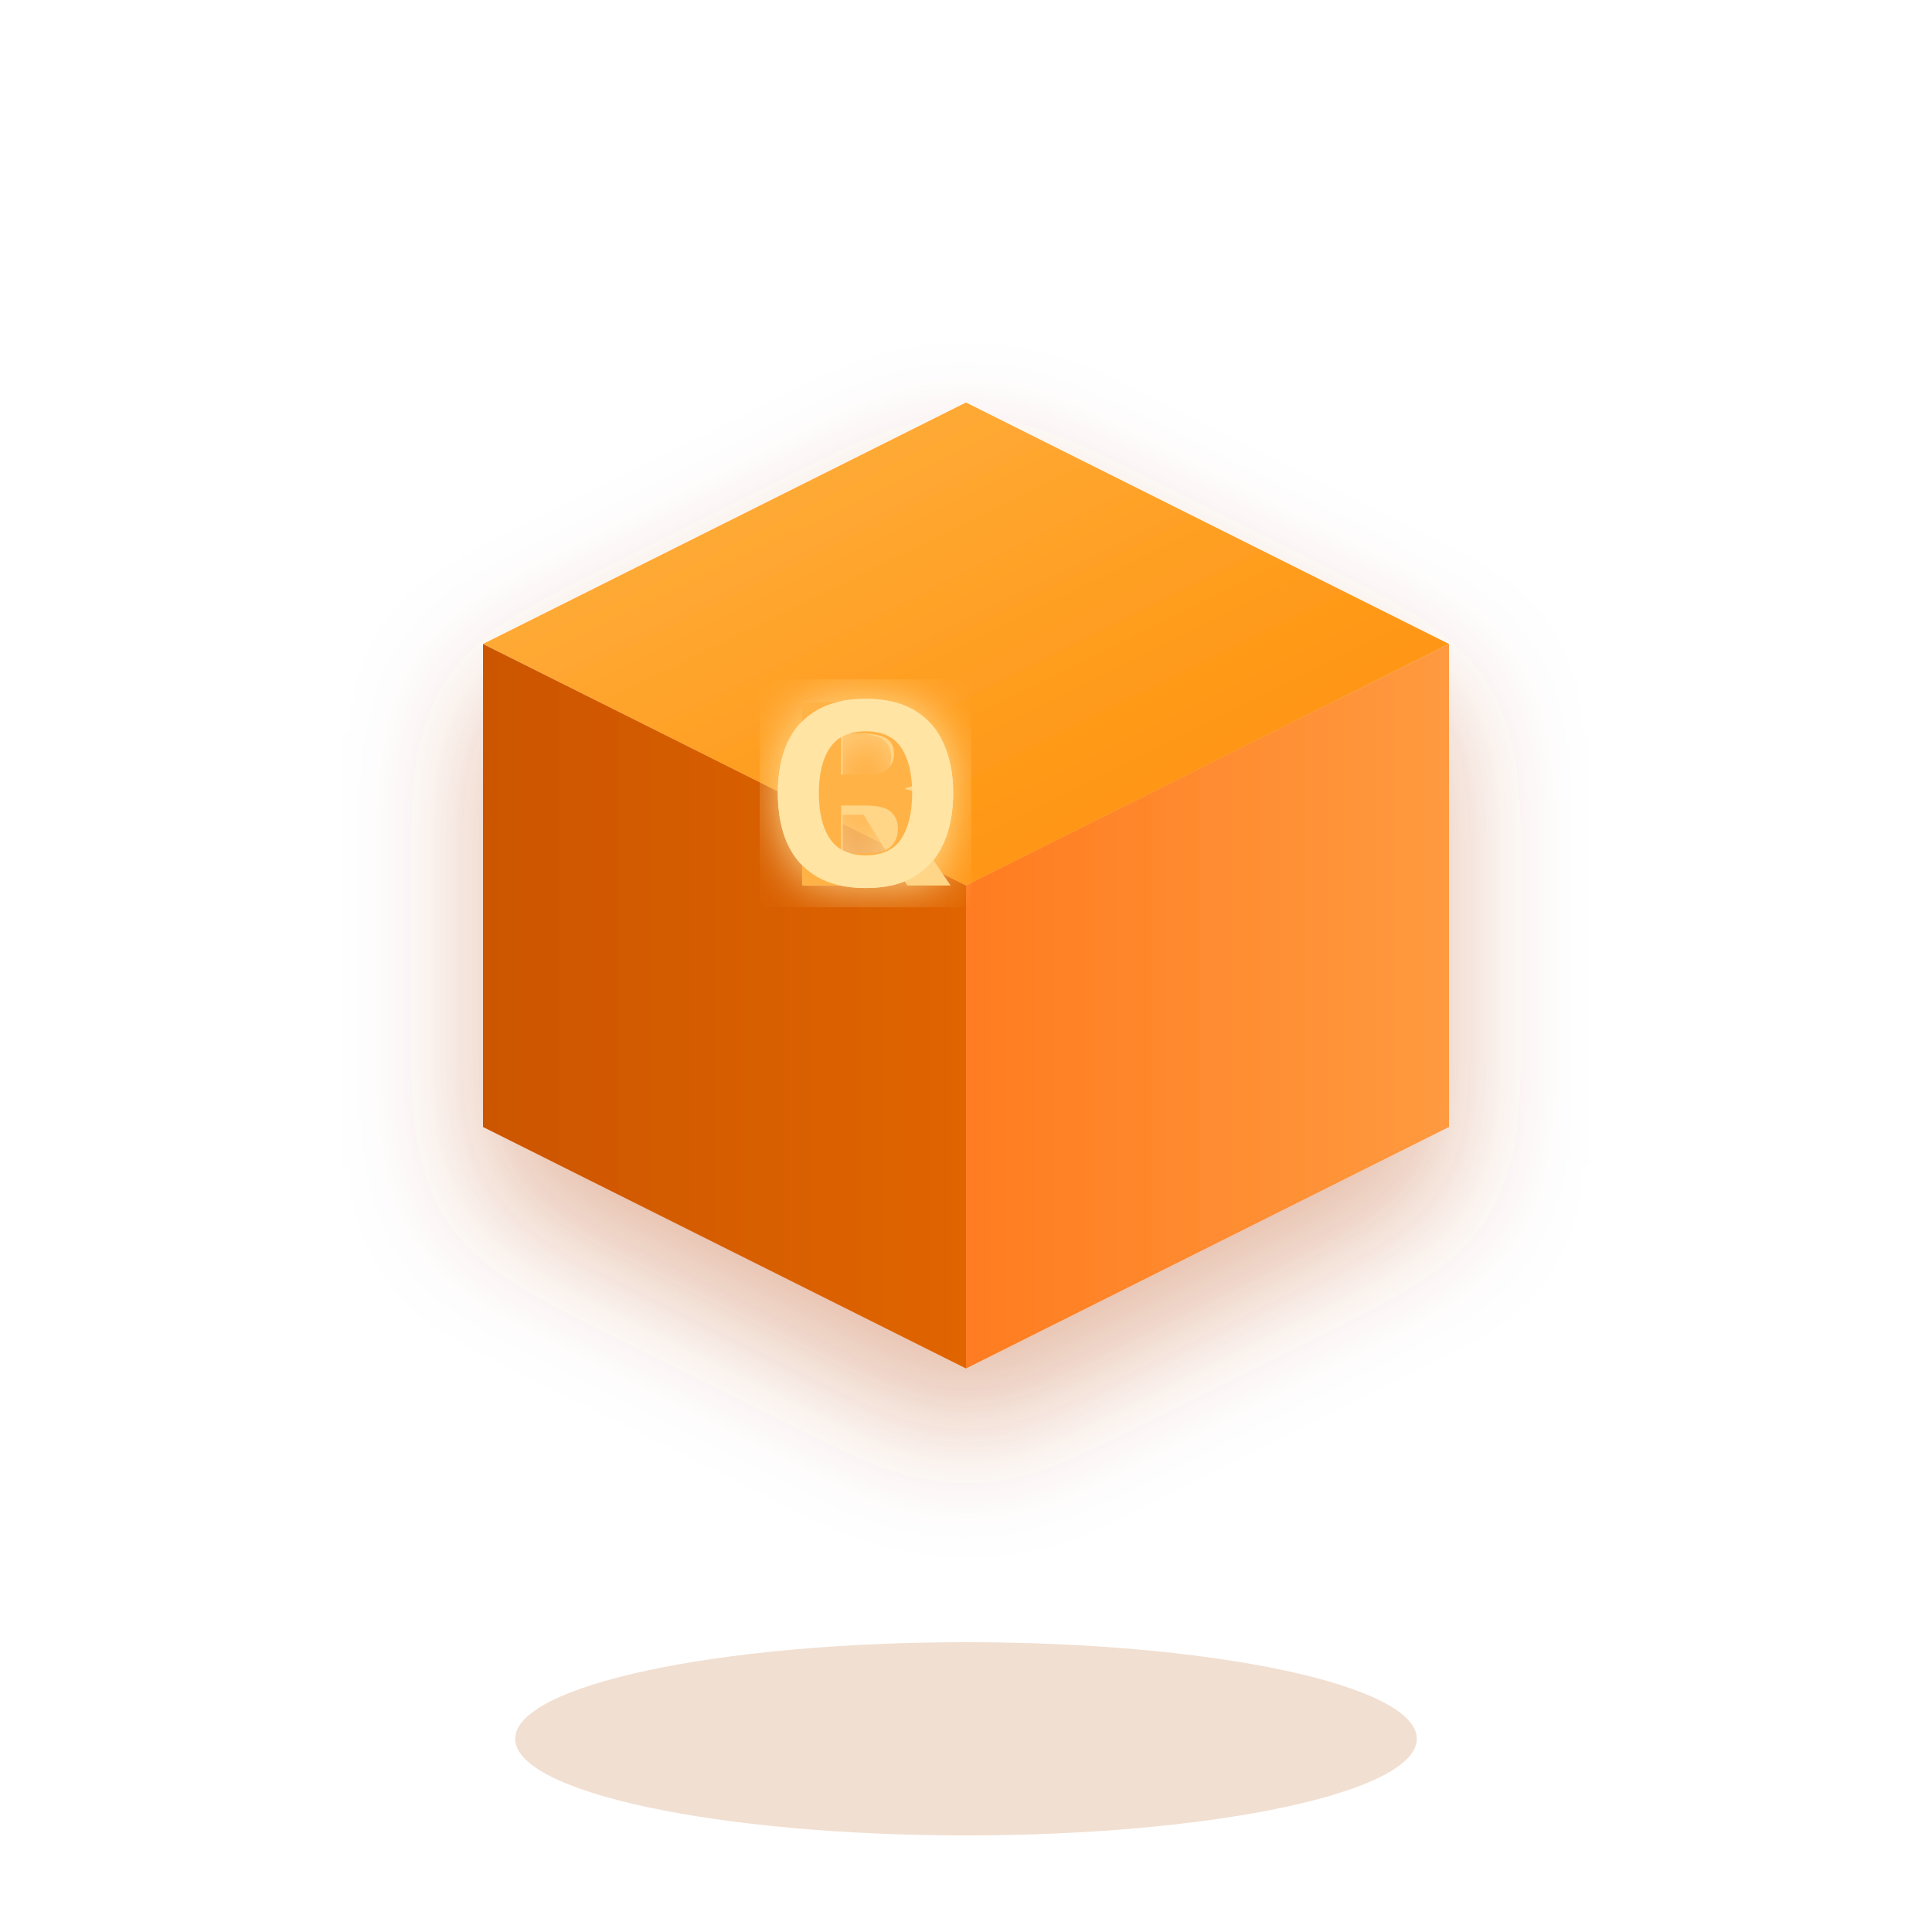
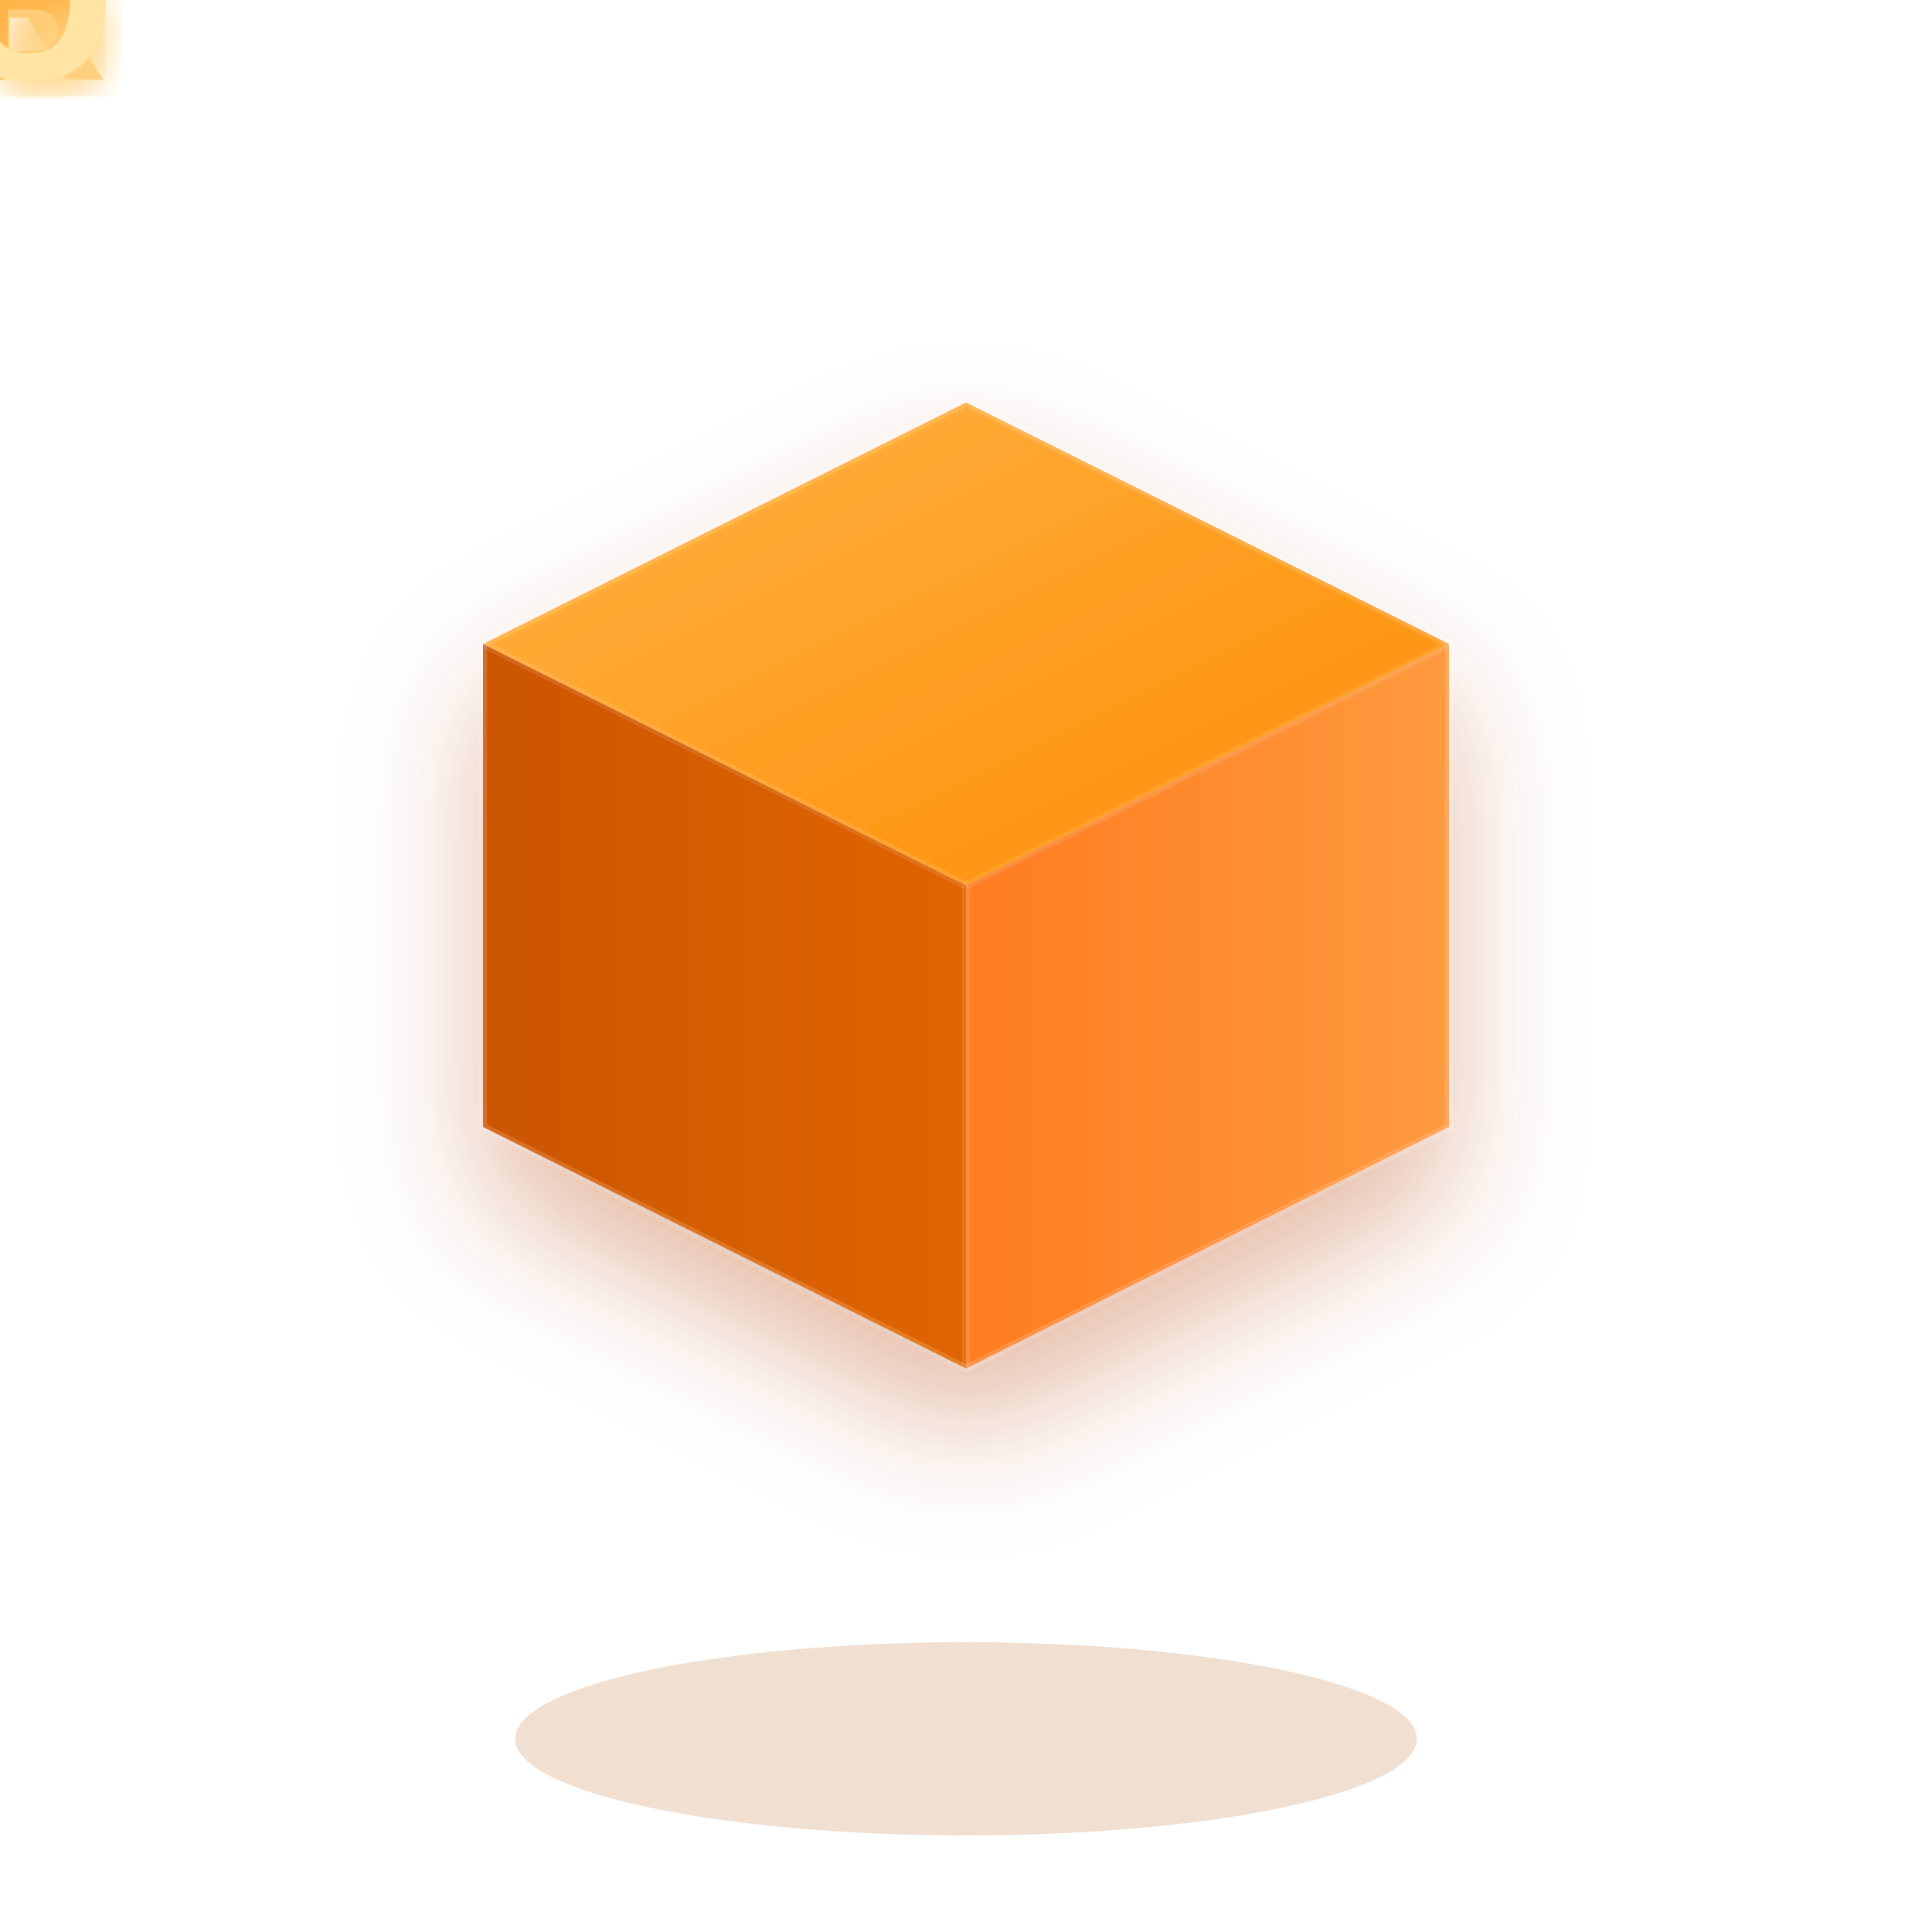
<svg xmlns="http://www.w3.org/2000/svg" viewBox="0 0 120 120" width="120" height="120">
  <defs>
    <linearGradient id="topFace" x1="0%" y1="0%" x2="100%" y2="100%">
      <stop offset="0%" stop-color="#ffb347" />
      <stop offset="100%" stop-color="#ff8c00" />
    </linearGradient>
    <linearGradient id="leftFace" x1="0%" y1="0%" x2="100%" y2="0%">
      <stop offset="0%" stop-color="#cc5500" />
      <stop offset="100%" stop-color="#e06500" />
    </linearGradient>
    <linearGradient id="rightFace" x1="0%" y1="0%" x2="100%" y2="0%">
      <stop offset="0%" stop-color="#ff7c20" />
      <stop offset="100%" stop-color="#ff9a40" />
    </linearGradient>
-     <filter id="letterGlow">
+     <filter id="glow">
      <feGaussianBlur stdDeviation="1.5" result="coloredBlur" />
      <feMerge>
        <feMergeNode in="coloredBlur" />
        <feMergeNode in="SourceGraphic" />
      </feMerge>
    </filter>
    <filter id="shadow" x="-20%" y="-20%" width="140%" height="140%">
      <feDropShadow dx="0" dy="4" stdDeviation="4" flood-color="rgba(180,60,0,0.35)" />
    </filter>
  </defs>
  <ellipse cx="60" cy="108" rx="28" ry="6" fill="rgba(180,80,0,0.18)" />
  <g filter="url(#shadow)">
    <polygon points="60,25 90,40 60,55 30,40" fill="url(#topFace)" />
    <polygon points="30,40 60,55 60,85 30,70" fill="url(#leftFace)" />
    <polygon points="60,55 90,40 90,70 60,85" fill="url(#rightFace)" />
  </g>
-   <g font-family="Arial Black, sans-serif" font-size="16" font-weight="900" filter="url(#letterGlow)">
-     <text x="60" y="55" text-anchor="middle" fill="#FFE4A3">
-       O
-       <animateTransform attributeName="transform" type="rotate" from="0 60 55" to="360 60 55" dur="8s" repeatCount="indefinite" />
-       <animate attributeName="x" values="60;95;60;25;60" dur="8s" repeatCount="indefinite" />
-       <animate attributeName="y" values="20;55;90;55;20" dur="8s" repeatCount="indefinite" />
-     </text>
-     <text x="60" y="55" text-anchor="middle" fill="#FFD587">
-       R
-       <animateTransform attributeName="transform" type="rotate" from="90 60 55" to="450 60 55" dur="8s" repeatCount="indefinite" />
-       <animate attributeName="x" values="95;60;25;60;95" dur="8s" repeatCount="indefinite" />
-       <animate attributeName="y" values="55;90;55;20;55" dur="8s" repeatCount="indefinite" />
-     </text>
-     <text x="60" y="55" text-anchor="middle" fill="#FFB347">
-       B
-       <animateTransform attributeName="transform" type="rotate" from="180 60 55" to="540 60 55" dur="8s" repeatCount="indefinite" />
-       <animate attributeName="x" values="60;25;60;95;60" dur="8s" repeatCount="indefinite" />
-       <animate attributeName="y" values="90;55;20;55;90" dur="8s" repeatCount="indefinite" />
-     </text>
-     <text x="60" y="55" text-anchor="middle" fill="#FFE4A3">
-       O
-       <animateTransform attributeName="transform" type="rotate" from="270 60 55" to="630 60 55" dur="8s" repeatCount="indefinite" />
-       <animate attributeName="x" values="25;60;95;60;25" dur="8s" repeatCount="indefinite" />
-       <animate attributeName="y" values="55;20;55;90;55" dur="8s" repeatCount="indefinite" />
-     </text>
-   </g>
+   <polyline points="60,25 90,40 90,70 60,85 30,70 30,40 60,25" fill="none" stroke="rgba(255,255,255,0.15)" stroke-width="0.5" />
+   <line x1="60" y1="55" x2="60" y2="85" stroke="rgba(255,255,255,0.1)" stroke-width="0.5" />
+   <line x1="60" y1="55" x2="30" y2="40" stroke="rgba(255,255,255,0.1)" stroke-width="0.5" />
+   <line x1="60" y1="55" x2="90" y2="40" stroke="rgba(255,255,255,0.1)" stroke-width="0.5" />
+   <text font-family="Arial Black, sans-serif" font-size="14" font-weight="900" text-anchor="middle" dominant-baseline="middle" fill="#FFE4A3" filter="url(#glow)">
+     <animateMotion dur="8s" repeatCount="indefinite" rotate="auto">
+       <mpath href="#orbitPath" />
+     </animateMotion>
+     O
+   </text>
+   <text font-family="Arial Black, sans-serif" font-size="14" font-weight="900" text-anchor="middle" dominant-baseline="middle" fill="#FFD080" filter="url(#glow)">
+     <animateMotion dur="8s" repeatCount="indefinite" rotate="auto" begin="-2s">
+       <mpath href="#orbitPath" />
+     </animateMotion>
+     R
+   </text>
+   <text font-family="Arial Black, sans-serif" font-size="14" font-weight="900" text-anchor="middle" dominant-baseline="middle" fill="#FFB347" filter="url(#glow)">
+     <animateMotion dur="8s" repeatCount="indefinite" rotate="auto" begin="-4s">
+       <mpath href="#orbitPath" />
+     </animateMotion>
+     B
+   </text>
+   <text font-family="Arial Black, sans-serif" font-size="14" font-weight="900" text-anchor="middle" dominant-baseline="middle" fill="#FFE4A3" filter="url(#glow)">
+     <animateMotion dur="8s" repeatCount="indefinite" rotate="auto" begin="-6s">
+       <mpath href="#orbitPath" />
+     </animateMotion>
+     O
+   </text>
+   <defs>
+     <path id="orbitPath" d="M60,12 C82,12 96,30 96,55 C96,80 82,98 60,98 C38,98 24,80 24,55 C24,30 38,12 60,12 Z" />
+   </defs>
</svg>
